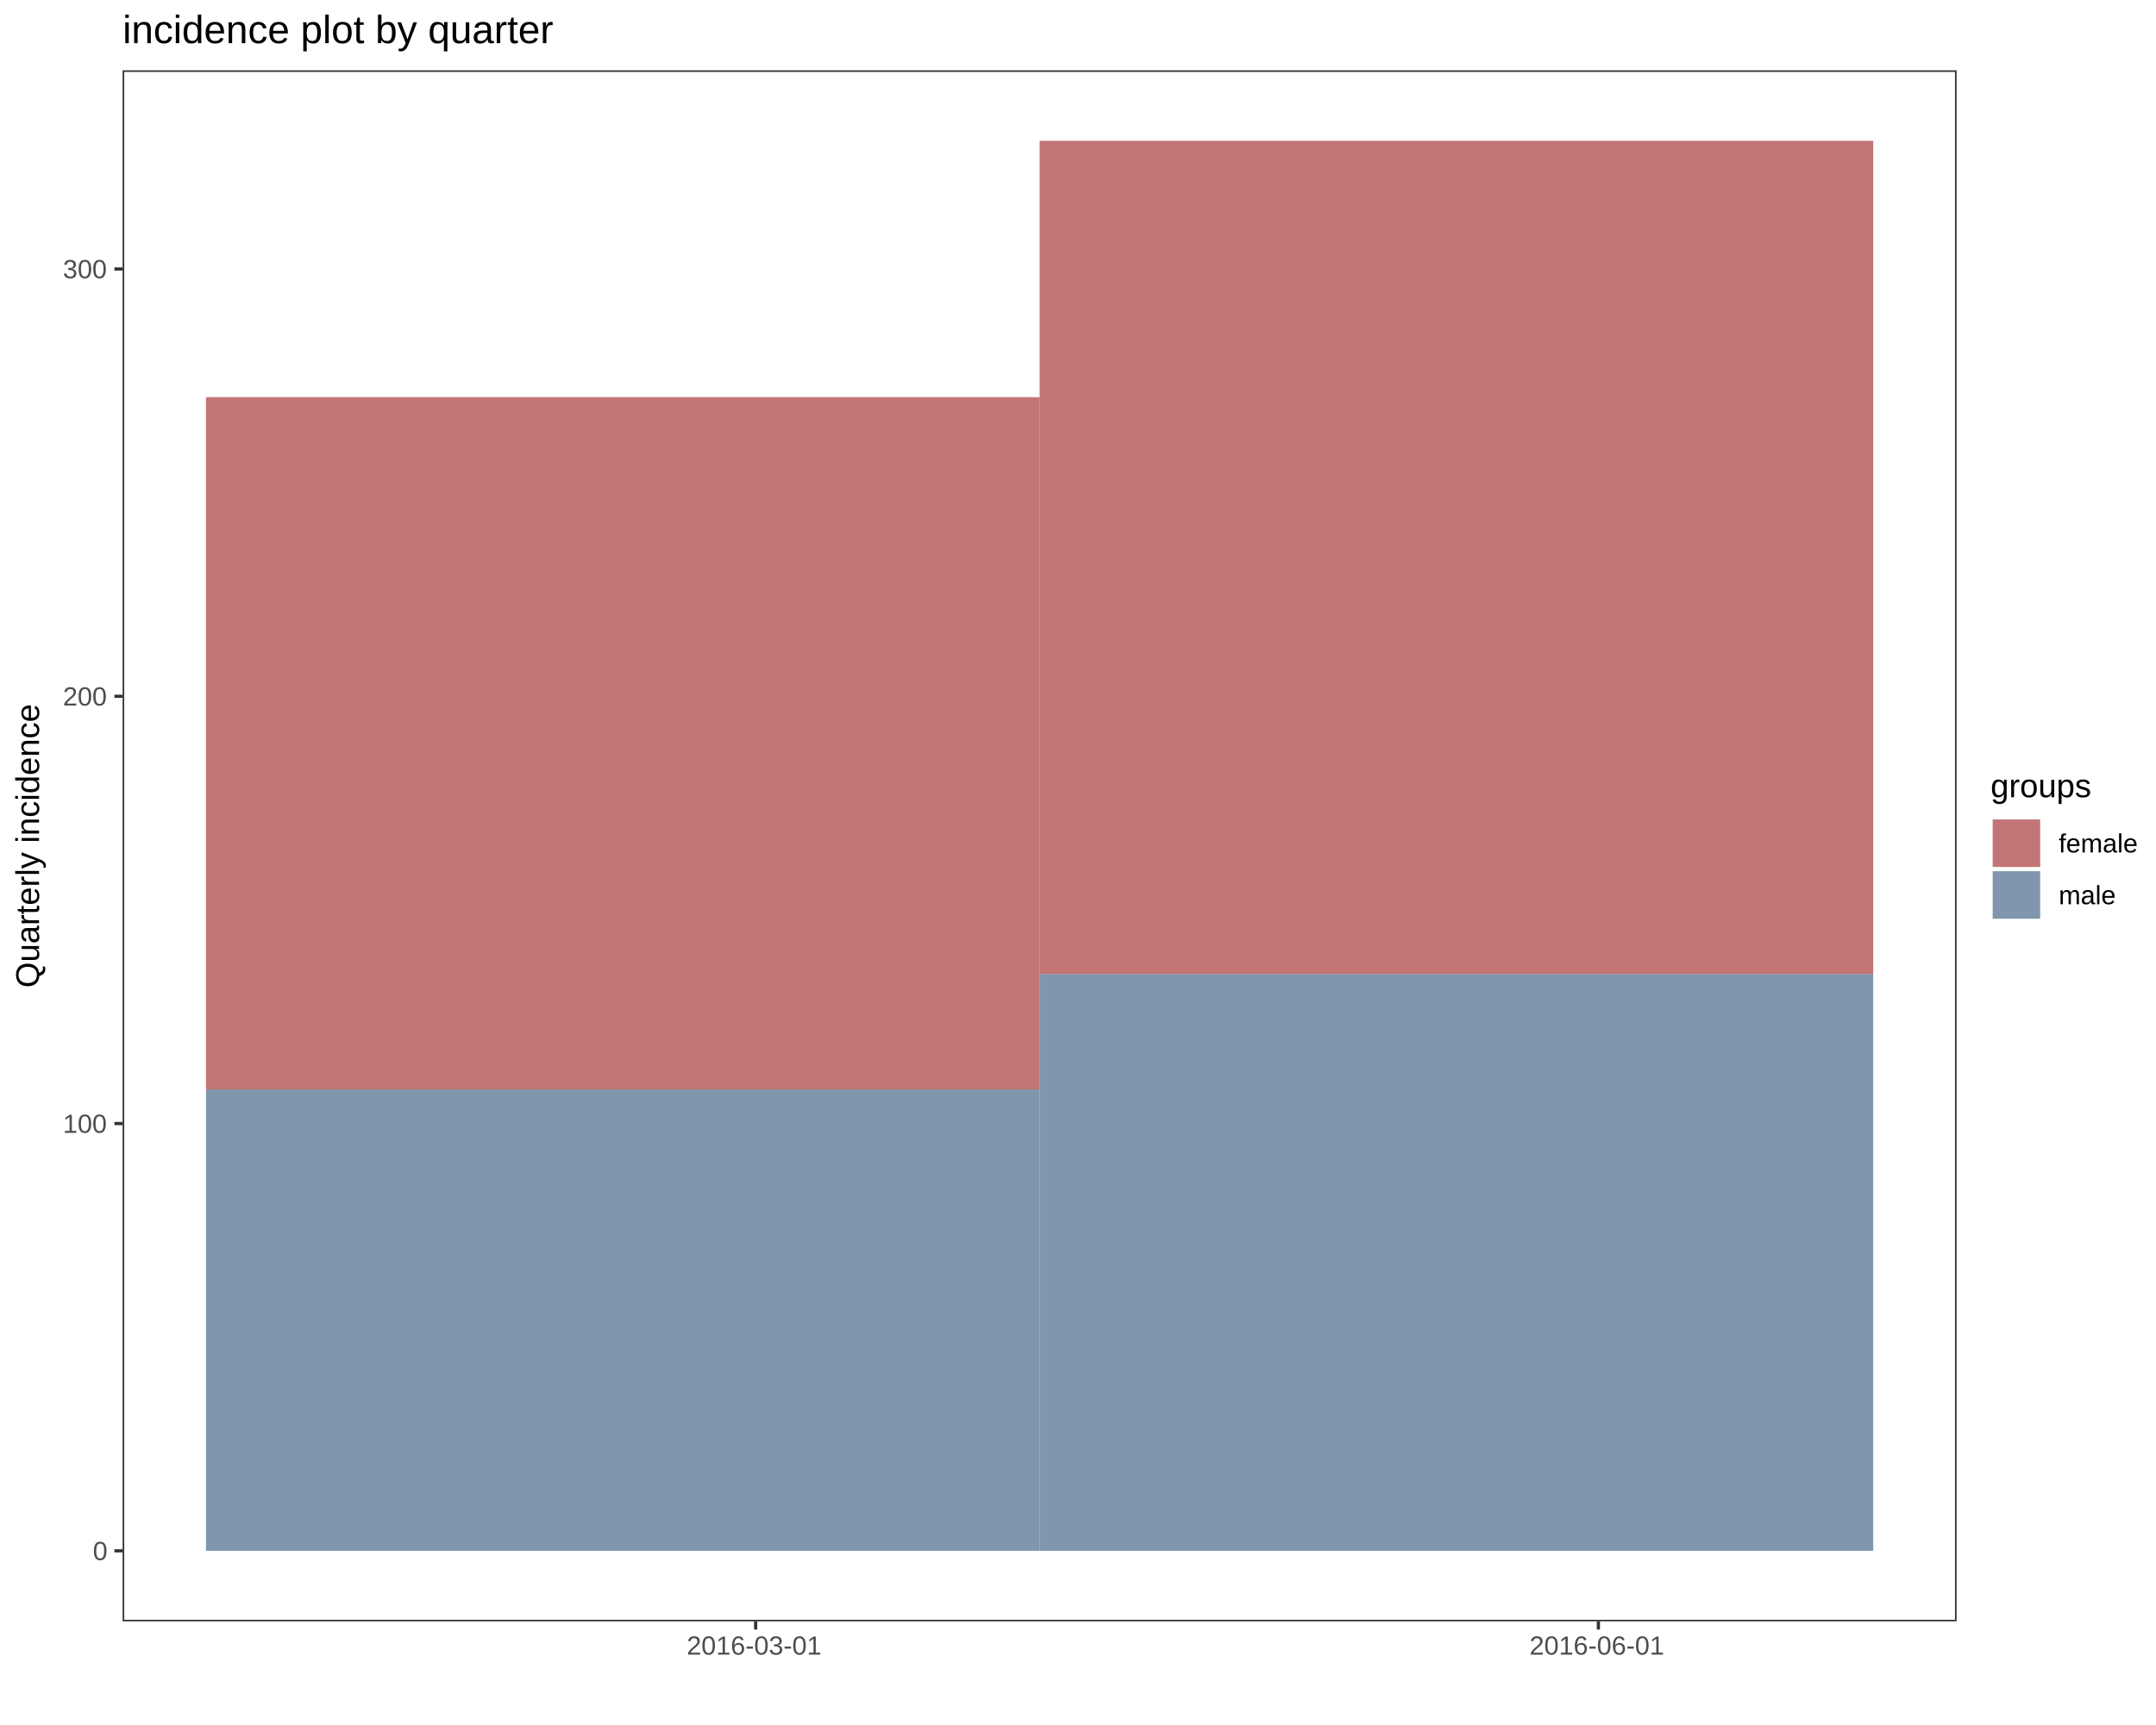
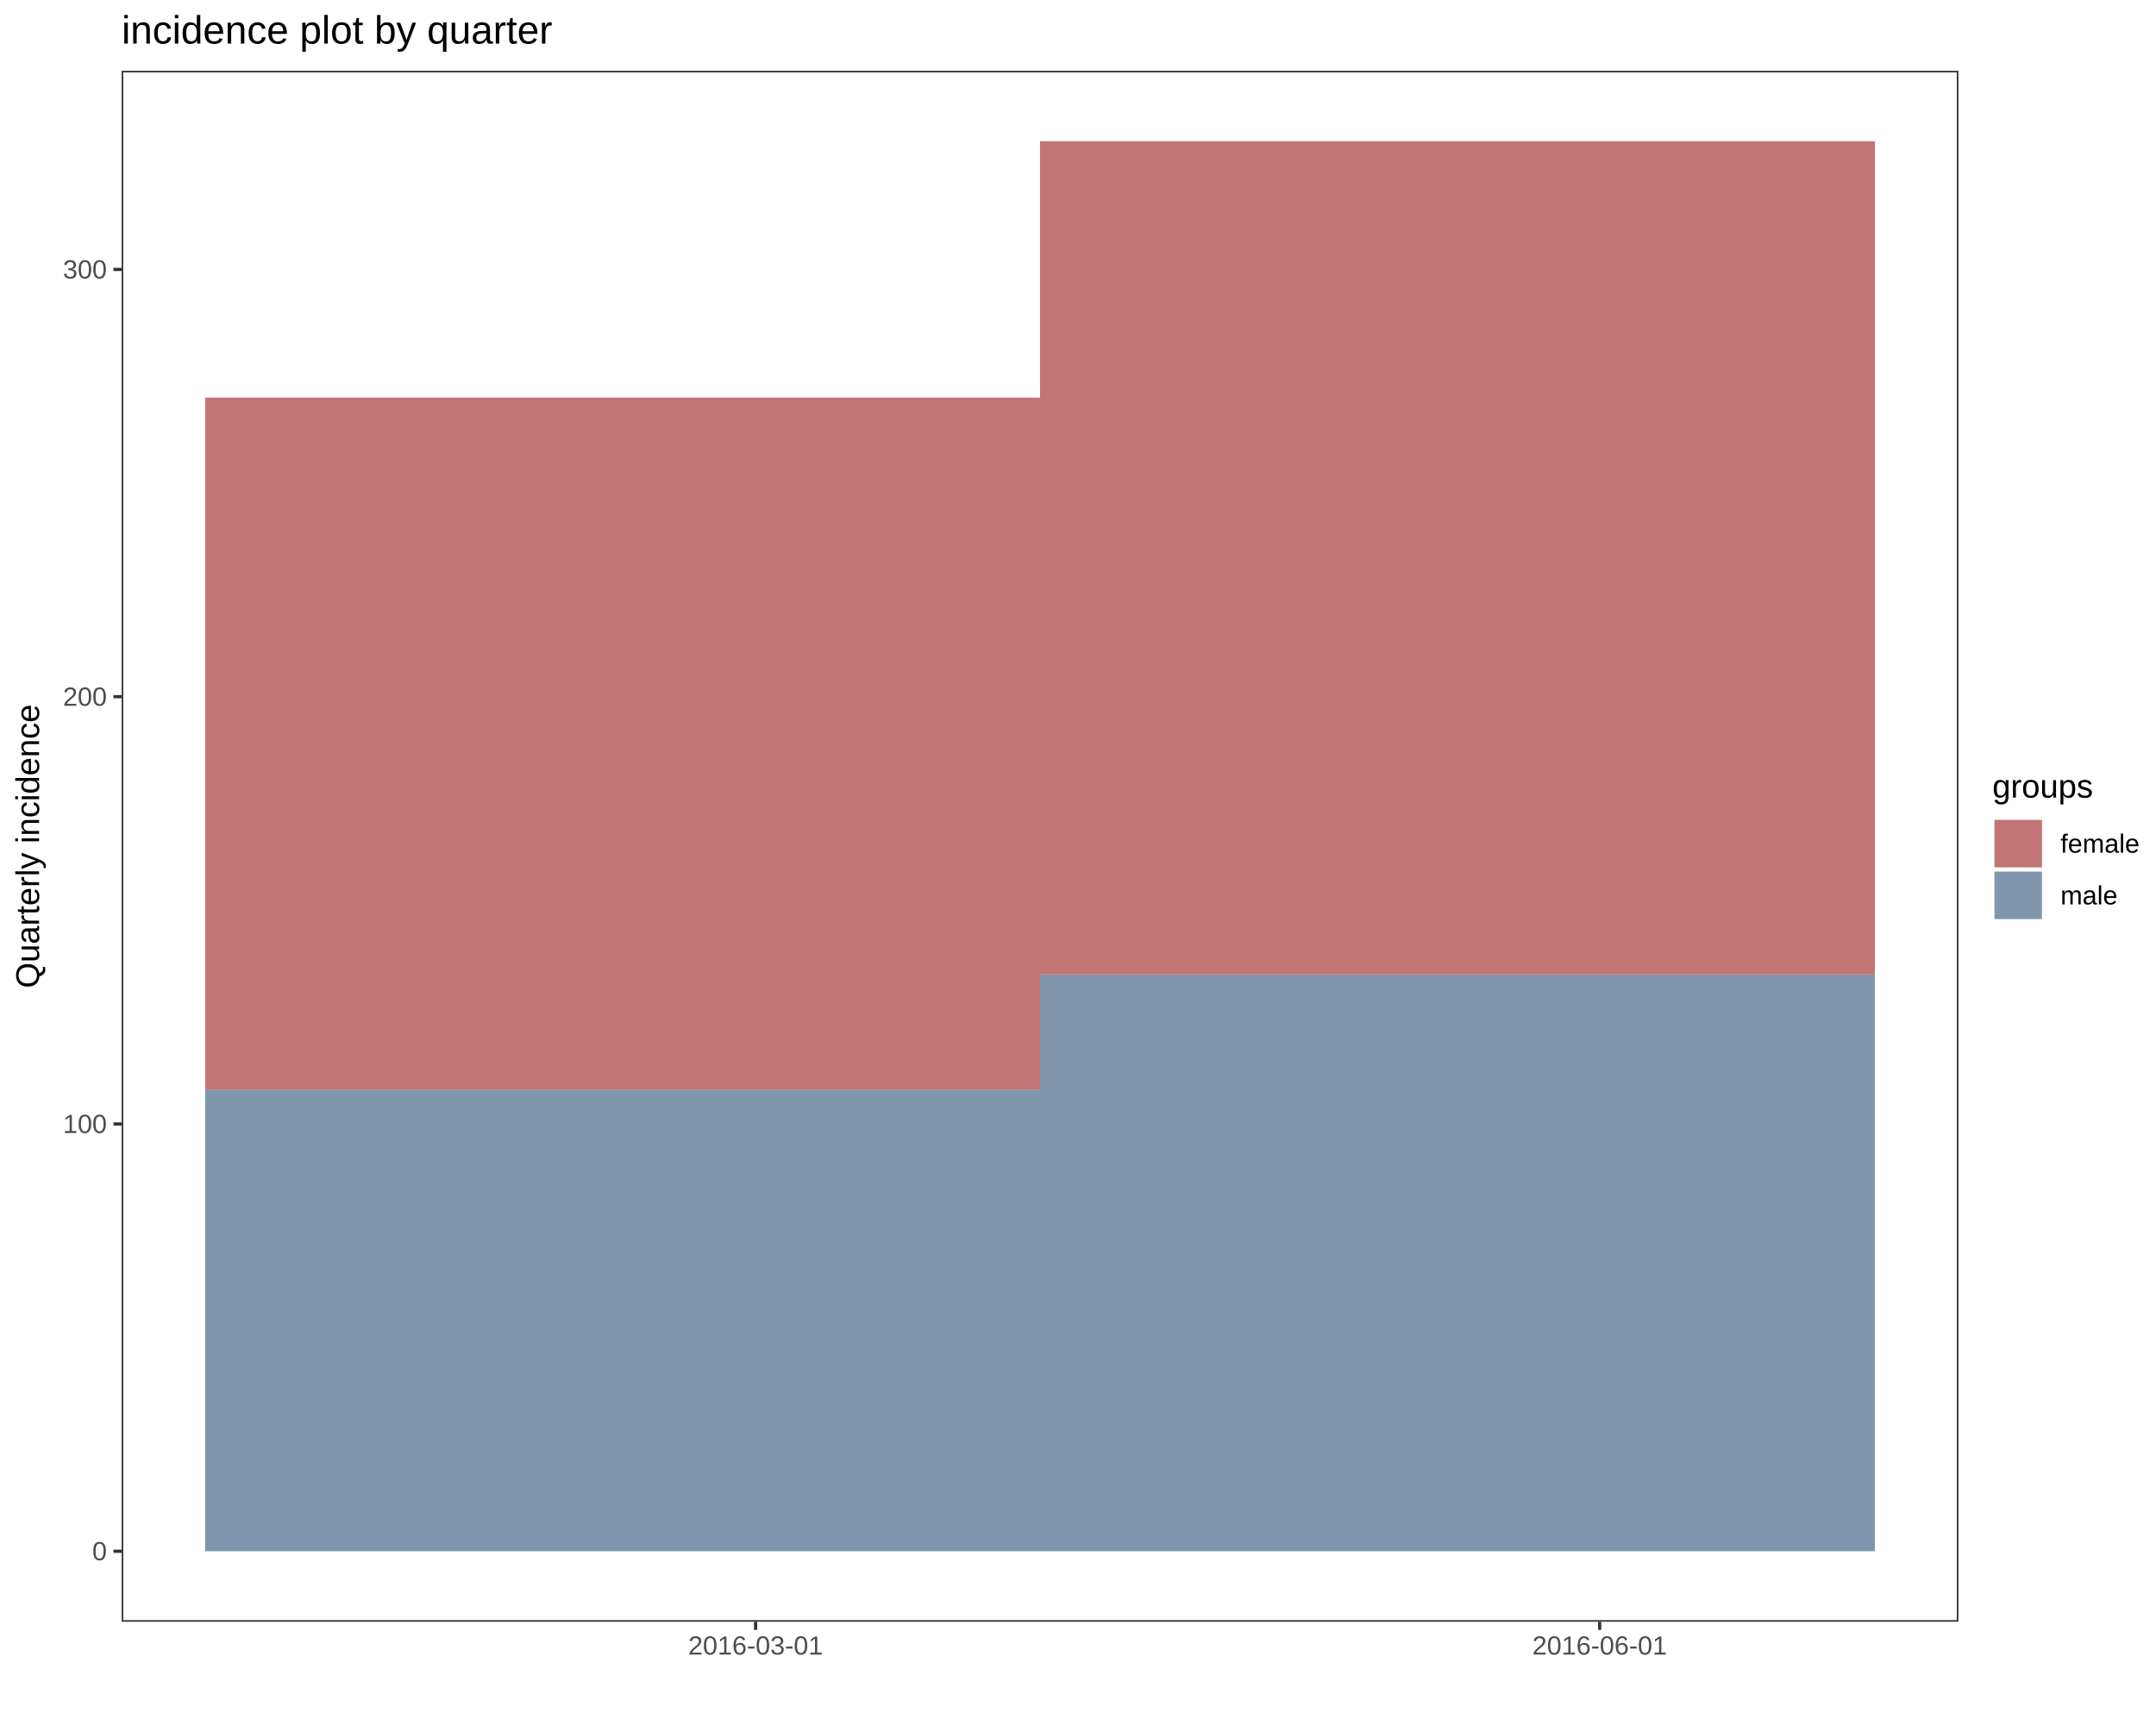
<svg xmlns="http://www.w3.org/2000/svg" viewBox="0 0 720.00 576.00">
  <defs>
    <style type="text/css">
    line, polyline, path, rect, circle {
      fill: none;
      stroke: #000000;
      stroke-linecap: round;
      stroke-linejoin: round;
      stroke-miterlimit: 10.00;
    }
  </style>
  </defs>
  <rect width="100%" height="100%" style="stroke: none; fill: #FFFFFF;" />
  <rect x="0.00" y="0.00" width="720.00" height="576.00" style="stroke-width: 1.07; stroke: #FFFFFF; fill: #FFFFFF;" />
  <defs>
-     <clipPath id="cpNDAuOTUzNHw2NTMuNDA5fDU0MS4zOTF8MjMuNDc2Nw==">
-       <rect x="40.95" y="23.48" width="612.46" height="517.91" />
+     <clipPath id="cpNDAuNjMwOXw2NTQuMDF8NTQxLjUwN3wyMy42MjY1">
+       <rect x="40.63" y="23.63" width="613.38" height="517.88" />
    </clipPath>
  </defs>
-   <rect x="40.95" y="23.48" width="612.46" height="517.91" style="stroke-width: 1.07; stroke: none; fill: #FFFFFF;" clip-path="url(#cpNDAuOTUzNHw2NTMuNDA5fDU0MS4zOTF8MjMuNDc2Nw==)" />
-   <rect x="68.79" y="363.76" width="278.39" height="154.09" style="stroke-width: 1.07; stroke: none; stroke-linecap: butt; fill: #4A6A8A; fill-opacity: 0.70;" clip-path="url(#cpNDAuOTUzNHw2NTMuNDA5fDU0MS4zOTF8MjMuNDc2Nw==)" />
-   <rect x="68.79" y="132.62" width="278.39" height="231.14" style="stroke-width: 1.07; stroke: none; stroke-linecap: butt; fill: #AA3939; fill-opacity: 0.70;" clip-path="url(#cpNDAuOTUzNHw2NTMuNDA5fDU0MS4zOTF8MjMuNDc2Nw==)" />
-   <rect x="347.18" y="325.24" width="278.39" height="192.61" style="stroke-width: 1.07; stroke: none; stroke-linecap: butt; fill: #4A6A8A; fill-opacity: 0.70;" clip-path="url(#cpNDAuOTUzNHw2NTMuNDA5fDU0MS4zOTF8MjMuNDc2Nw==)" />
-   <rect x="347.18" y="47.02" width="278.39" height="278.22" style="stroke-width: 1.07; stroke: none; stroke-linecap: butt; fill: #AA3939; fill-opacity: 0.70;" clip-path="url(#cpNDAuOTUzNHw2NTMuNDA5fDU0MS4zOTF8MjMuNDc2Nw==)" />
-   <rect x="40.95" y="23.48" width="612.46" height="517.91" style="stroke-width: 1.07; stroke: #333333;" clip-path="url(#cpNDAuOTUzNHw2NTMuNDA5fDU0MS4zOTF8MjMuNDc2Nw==)" />
+   <rect x="40.63" y="23.63" width="613.38" height="517.88" style="stroke-width: 1.07; stroke: none; fill: #FFFFFF;" clip-path="url(#cpNDAuNjMwOXw2NTQuMDF8NTQxLjUwN3wyMy42MjY1)" />
+   <rect x="68.51" y="363.89" width="278.81" height="154.08" style="stroke-width: 1.07; stroke: none; stroke-linecap: butt; fill: #4A6A8A; fill-opacity: 0.70;" clip-path="url(#cpNDAuNjMwOXw2NTQuMDF8NTQxLjUwN3wyMy42MjY1)" />
+   <rect x="68.51" y="132.77" width="278.81" height="231.12" style="stroke-width: 1.07; stroke: none; stroke-linecap: butt; fill: #AA3939; fill-opacity: 0.70;" clip-path="url(#cpNDAuNjMwOXw2NTQuMDF8NTQxLjUwN3wyMy42MjY1)" />
+   <rect x="347.32" y="325.37" width="278.81" height="192.60" style="stroke-width: 1.07; stroke: none; stroke-linecap: butt; fill: #4A6A8A; fill-opacity: 0.70;" clip-path="url(#cpNDAuNjMwOXw2NTQuMDF8NTQxLjUwN3wyMy42MjY1)" />
+   <rect x="347.32" y="47.17" width="278.81" height="278.20" style="stroke-width: 1.07; stroke: none; stroke-linecap: butt; fill: #AA3939; fill-opacity: 0.70;" clip-path="url(#cpNDAuNjMwOXw2NTQuMDF8NTQxLjUwN3wyMy42MjY1)" />
+   <rect x="40.63" y="23.63" width="613.38" height="517.88" style="stroke-width: 1.07; stroke: #333333;" clip-path="url(#cpNDAuNjMwOXw2NTQuMDF8NTQxLjUwN3wyMy42MjY1)" />
  <defs>
    <clipPath id="cpMHw3MjB8NTc2fDA=">
      <rect x="0.00" y="0.00" width="720.00" height="576.00" />
    </clipPath>
  </defs>
  <g clip-path="url(#cpMHw3MjB8NTc2fDA=)">
-     <text x="31.02" y="520.94" style="font-size: 8.80px; fill: #4D4D4D; font-family: Liberation Sans;" textLength="5.01px" lengthAdjust="spacingAndGlyphs">0</text>
+     <text x="30.81" y="520.99" style="font-size: 8.80px; fill: #4D4D4D; font-family: Liberation Sans;" textLength="4.89px" lengthAdjust="spacingAndGlyphs">0</text>
  </g>
  <g clip-path="url(#cpMHw3MjB8NTc2fDA=)">
-     <text x="21.01" y="378.27" style="font-size: 8.80px; fill: #4D4D4D; font-family: Liberation Sans;" textLength="15.02px" lengthAdjust="spacingAndGlyphs">100</text>
+     <text x="21.02" y="378.33" style="font-size: 8.80px; fill: #4D4D4D; font-family: Liberation Sans;" textLength="14.68px" lengthAdjust="spacingAndGlyphs">100</text>
  </g>
  <g clip-path="url(#cpMHw3MjB8NTc2fDA=)">
-     <text x="21.01" y="235.59" style="font-size: 8.80px; fill: #4D4D4D; font-family: Liberation Sans;" textLength="15.02px" lengthAdjust="spacingAndGlyphs">200</text>
+     <text x="21.02" y="235.66" style="font-size: 8.80px; fill: #4D4D4D; font-family: Liberation Sans;" textLength="14.68px" lengthAdjust="spacingAndGlyphs">200</text>
  </g>
  <g clip-path="url(#cpMHw3MjB8NTc2fDA=)">
-     <text x="21.01" y="92.91" style="font-size: 8.80px; fill: #4D4D4D; font-family: Liberation Sans;" textLength="15.02px" lengthAdjust="spacingAndGlyphs">300</text>
+     <text x="21.02" y="92.99" style="font-size: 8.80px; fill: #4D4D4D; font-family: Liberation Sans;" textLength="14.68px" lengthAdjust="spacingAndGlyphs">300</text>
  </g>
-   <polyline points="38.21,517.85 40.95,517.85 " style="stroke-width: 1.07; stroke: #333333; stroke-linecap: butt;" clip-path="url(#cpMHw3MjB8NTc2fDA=)" />
-   <polyline points="38.21,375.17 40.95,375.17 " style="stroke-width: 1.07; stroke: #333333; stroke-linecap: butt;" clip-path="url(#cpMHw3MjB8NTc2fDA=)" />
-   <polyline points="38.21,232.50 40.95,232.50 " style="stroke-width: 1.07; stroke: #333333; stroke-linecap: butt;" clip-path="url(#cpMHw3MjB8NTc2fDA=)" />
-   <polyline points="38.21,89.82 40.95,89.82 " style="stroke-width: 1.07; stroke: #333333; stroke-linecap: butt;" clip-path="url(#cpMHw3MjB8NTc2fDA=)" />
-   <polyline points="252.35,544.13 252.35,541.39 " style="stroke-width: 1.07; stroke: #333333; stroke-linecap: butt;" clip-path="url(#cpMHw3MjB8NTc2fDA=)" />
-   <polyline points="533.79,544.13 533.79,541.39 " style="stroke-width: 1.07; stroke: #333333; stroke-linecap: butt;" clip-path="url(#cpMHw3MjB8NTc2fDA=)" />
+   <polyline points="37.89,517.97 40.63,517.97 " style="stroke-width: 1.07; stroke: #333333; stroke-linecap: butt;" clip-path="url(#cpMHw3MjB8NTc2fDA=)" />
+   <polyline points="37.89,375.30 40.63,375.30 " style="stroke-width: 1.07; stroke: #333333; stroke-linecap: butt;" clip-path="url(#cpMHw3MjB8NTc2fDA=)" />
+   <polyline points="37.89,232.63 40.63,232.63 " style="stroke-width: 1.07; stroke: #333333; stroke-linecap: butt;" clip-path="url(#cpMHw3MjB8NTc2fDA=)" />
+   <polyline points="37.89,89.97 40.63,89.97 " style="stroke-width: 1.07; stroke: #333333; stroke-linecap: butt;" clip-path="url(#cpMHw3MjB8NTc2fDA=)" />
+   <polyline points="252.34,544.25 252.34,541.51 " style="stroke-width: 1.07; stroke: #333333; stroke-linecap: butt;" clip-path="url(#cpMHw3MjB8NTc2fDA=)" />
+   <polyline points="534.21,544.25 534.21,541.51 " style="stroke-width: 1.07; stroke: #333333; stroke-linecap: butt;" clip-path="url(#cpMHw3MjB8NTc2fDA=)" />
  <g clip-path="url(#cpMHw3MjB8NTc2fDA=)">
-     <text x="229.33" y="552.51" style="font-size: 8.80px; fill: #4D4D4D; font-family: Liberation Sans;" textLength="46.04px" lengthAdjust="spacingAndGlyphs">2016-03-01</text>
+     <text x="229.83" y="552.49" style="font-size: 8.80px; fill: #4D4D4D; font-family: Liberation Sans;" textLength="45.01px" lengthAdjust="spacingAndGlyphs">2016-03-01</text>
  </g>
  <g clip-path="url(#cpMHw3MjB8NTc2fDA=)">
-     <text x="510.78" y="552.51" style="font-size: 8.80px; fill: #4D4D4D; font-family: Liberation Sans;" textLength="46.04px" lengthAdjust="spacingAndGlyphs">2016-06-01</text>
+     <text x="511.71" y="552.49" style="font-size: 8.80px; fill: #4D4D4D; font-family: Liberation Sans;" textLength="45.01px" lengthAdjust="spacingAndGlyphs">2016-06-01</text>
  </g>
  <g clip-path="url(#cpMHw3MjB8NTc2fDA=)">
-     <text transform="translate(13.04,329.82) rotate(-90)" style="font-size: 11.00px; font-family: Liberation Sans;" textLength="94.77px" lengthAdjust="spacingAndGlyphs">Quarterly incidence</text>
+     <text transform="translate(13.05,329.95) rotate(-90)" style="font-size: 11.00px; font-family: Liberation Sans;" textLength="94.77px" lengthAdjust="spacingAndGlyphs">Quarterly incidence</text>
  </g>
-   <rect x="664.75" y="257.39" width="49.77" height="50.09" style="stroke-width: 1.07; stroke: none; fill: #FFFFFF;" clip-path="url(#cpMHw3MjB8NTc2fDA=)" />
+   <rect x="665.35" y="257.52" width="49.17" height="50.10" style="stroke-width: 1.07; stroke: none; fill: #FFFFFF;" clip-path="url(#cpMHw3MjB8NTc2fDA=)" />
  <g clip-path="url(#cpMHw3MjB8NTc2fDA=)">
-     <text x="664.75" y="266.20" style="font-size: 11.00px; font-family: Liberation Sans;" textLength="33.63px" lengthAdjust="spacingAndGlyphs">groups</text>
+     <text x="665.35" y="266.33" style="font-size: 11.00px; font-family: Liberation Sans;" textLength="33.63px" lengthAdjust="spacingAndGlyphs">groups</text>
  </g>
-   <rect x="664.75" y="272.92" width="17.28" height="17.28" style="stroke-width: 1.07; stroke: none; fill: #FFFFFF;" clip-path="url(#cpMHw3MjB8NTc2fDA=)" />
-   <rect x="665.46" y="273.63" width="15.86" height="15.86" style="stroke-width: 1.07; stroke: none; stroke-linejoin: miter; fill: #AA3939; fill-opacity: 0.70;" clip-path="url(#cpMHw3MjB8NTc2fDA=)" />
-   <rect x="664.75" y="290.20" width="17.28" height="17.28" style="stroke-width: 1.07; stroke: none; fill: #FFFFFF;" clip-path="url(#cpMHw3MjB8NTc2fDA=)" />
-   <rect x="665.46" y="290.91" width="15.86" height="15.86" style="stroke-width: 1.07; stroke: none; stroke-linejoin: miter; fill: #4A6A8A; fill-opacity: 0.70;" clip-path="url(#cpMHw3MjB8NTc2fDA=)" />
+   <rect x="665.35" y="273.06" width="17.28" height="17.28" style="stroke-width: 1.07; stroke: none; fill: #FFFFFF;" clip-path="url(#cpMHw3MjB8NTc2fDA=)" />
+   <rect x="666.06" y="273.76" width="15.86" height="15.86" style="stroke-width: 1.07; stroke: none; stroke-linejoin: miter; fill: #AA3939; fill-opacity: 0.70;" clip-path="url(#cpMHw3MjB8NTc2fDA=)" />
+   <rect x="665.35" y="290.34" width="17.28" height="17.28" style="stroke-width: 1.07; stroke: none; fill: #FFFFFF;" clip-path="url(#cpMHw3MjB8NTc2fDA=)" />
+   <rect x="666.06" y="291.04" width="15.86" height="15.86" style="stroke-width: 1.07; stroke: none; stroke-linejoin: miter; fill: #4A6A8A; fill-opacity: 0.70;" clip-path="url(#cpMHw3MjB8NTc2fDA=)" />
  <g clip-path="url(#cpMHw3MjB8NTc2fDA=)">
-     <text x="687.51" y="284.65" style="font-size: 8.80px; font-family: Liberation Sans;" textLength="27.01px" lengthAdjust="spacingAndGlyphs">female</text>
+     <text x="688.11" y="284.72" style="font-size: 8.80px; font-family: Liberation Sans;" textLength="26.41px" lengthAdjust="spacingAndGlyphs">female</text>
  </g>
  <g clip-path="url(#cpMHw3MjB8NTc2fDA=)">
-     <text x="687.51" y="301.93" style="font-size: 8.80px; font-family: Liberation Sans;" textLength="19.51px" lengthAdjust="spacingAndGlyphs">male</text>
+     <text x="688.11" y="302.00" style="font-size: 8.80px; font-family: Liberation Sans;" textLength="19.07px" lengthAdjust="spacingAndGlyphs">male</text>
  </g>
  <g clip-path="url(#cpMHw3MjB8NTc2fDA=)">
-     <text x="40.95" y="14.42" style="font-size: 13.20px; font-family: Liberation Sans;" textLength="141.64px" lengthAdjust="spacingAndGlyphs">incidence plot by quarter</text>
+     <text x="40.63" y="14.56" style="font-size: 13.20px; font-family: Liberation Sans;" textLength="143.82px" lengthAdjust="spacingAndGlyphs">incidence plot by quarter</text>
  </g>
</svg>
